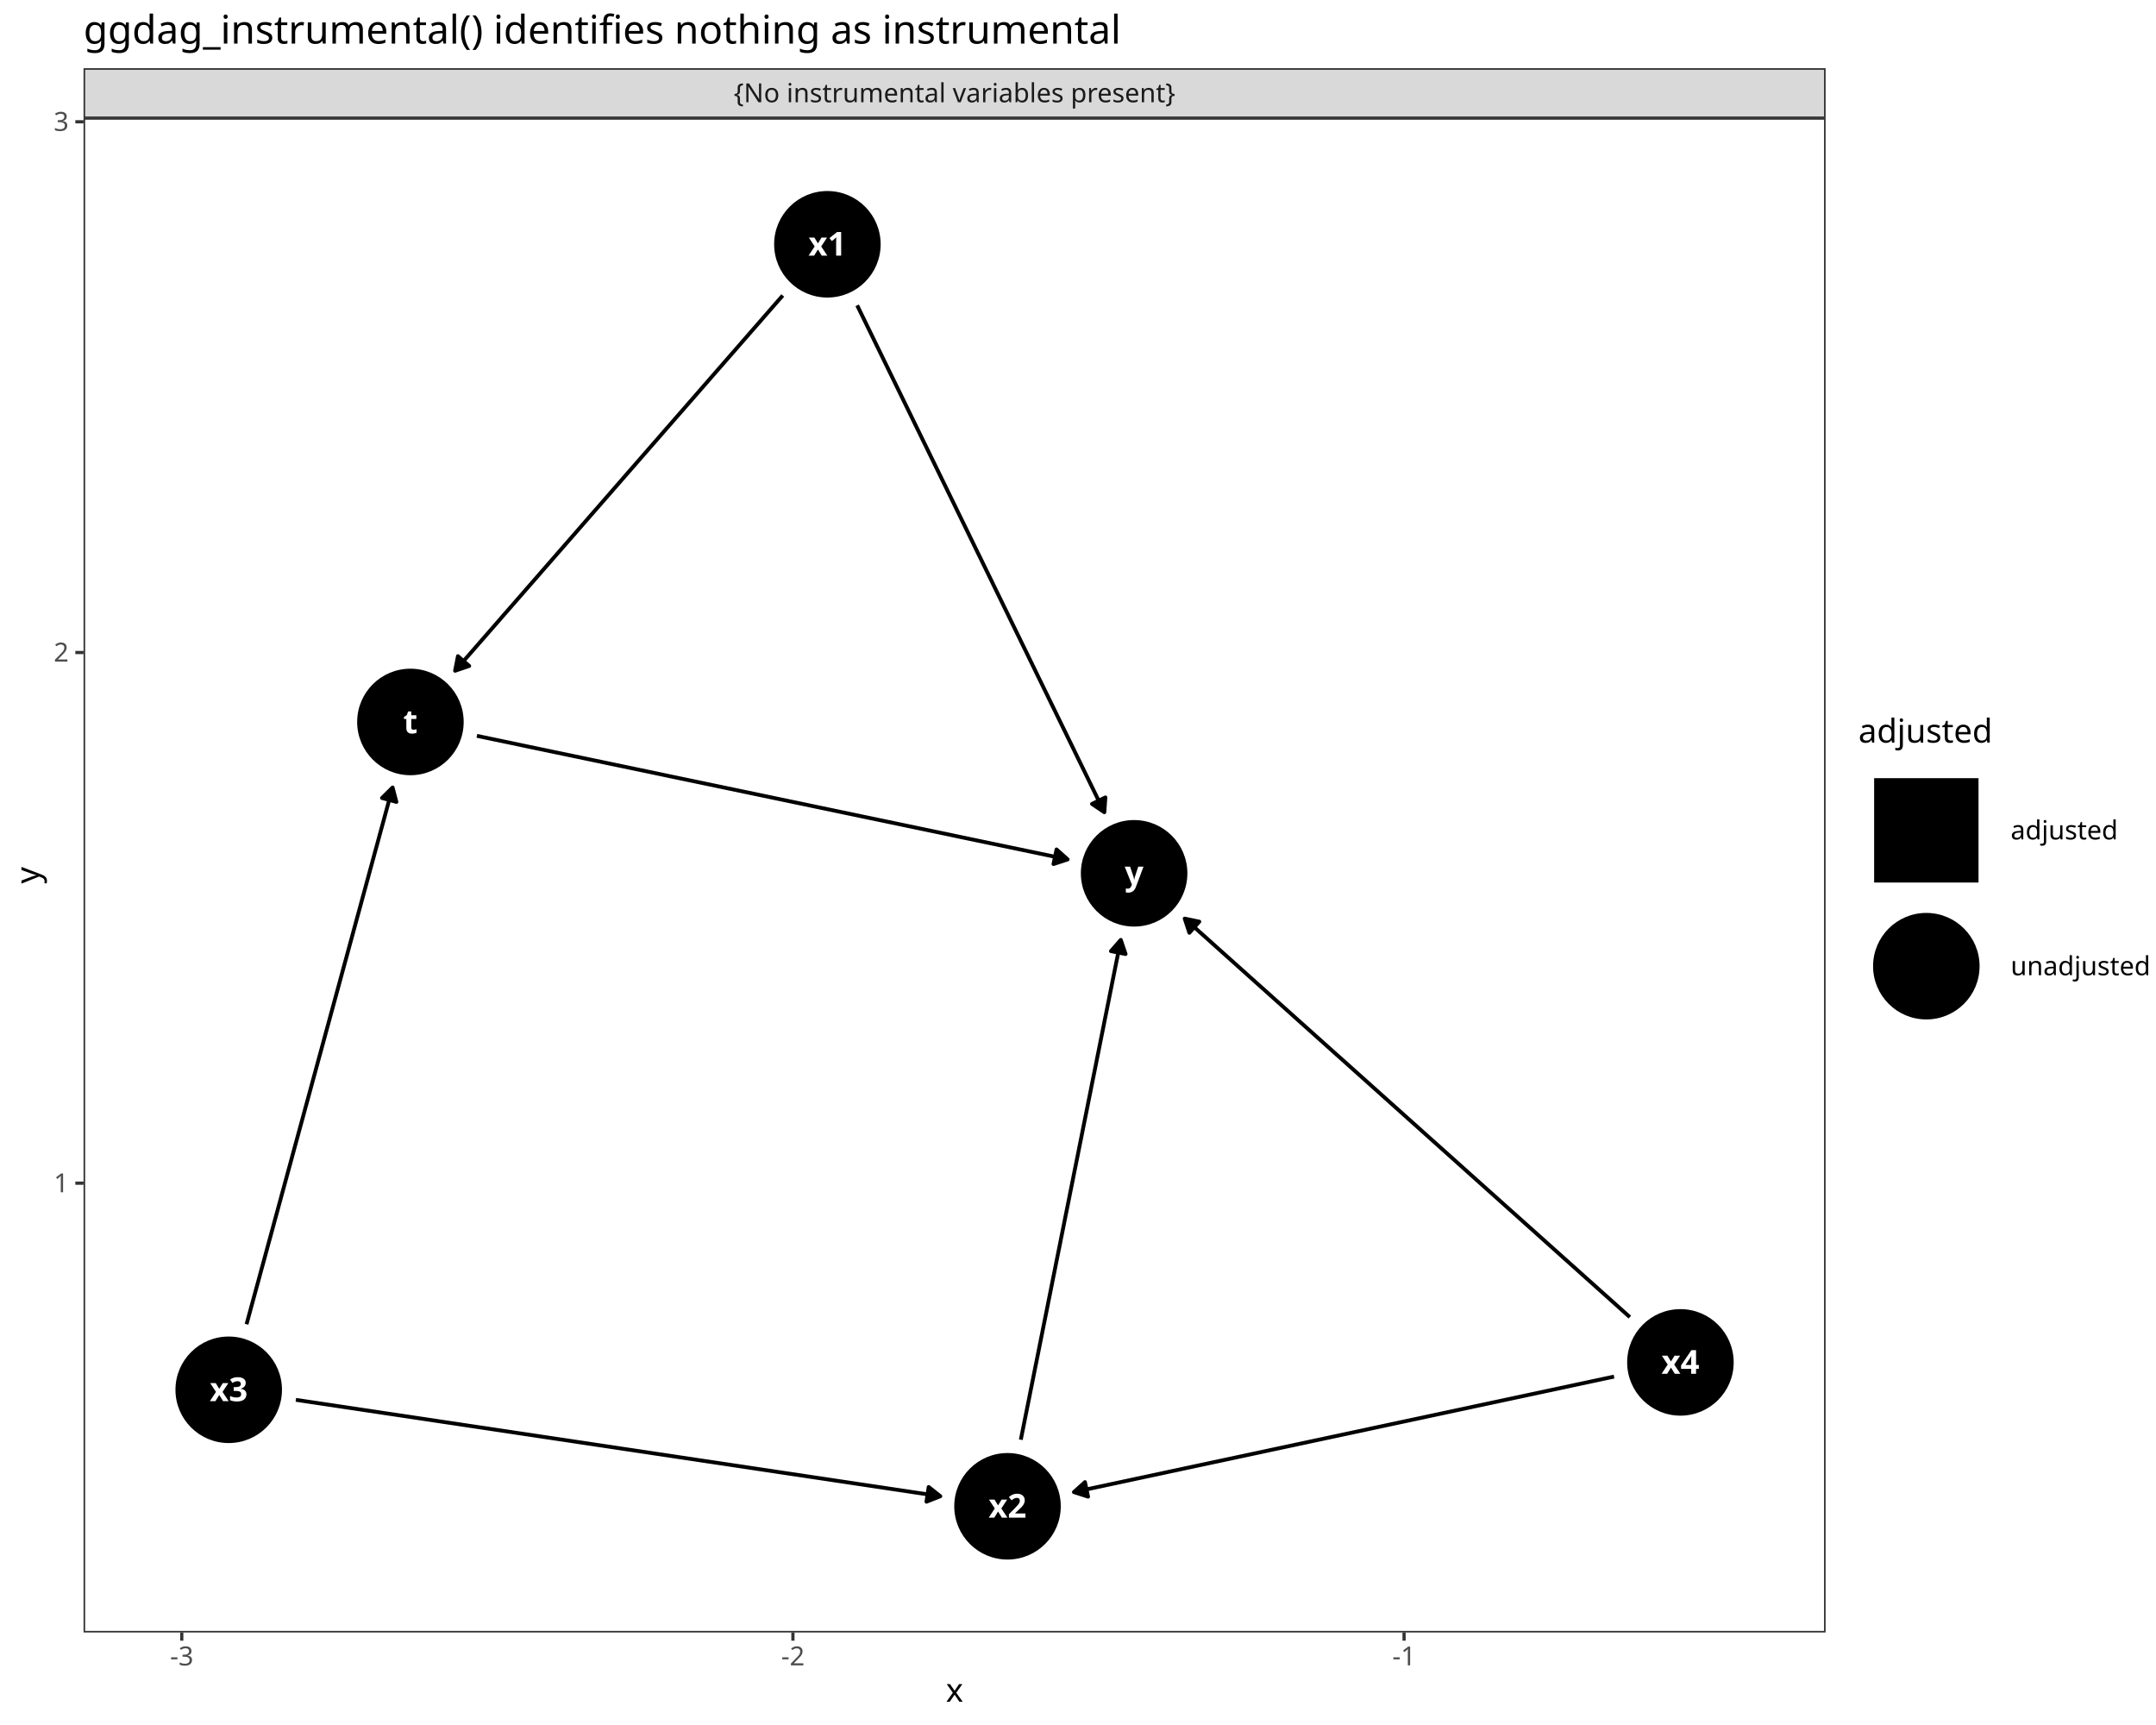
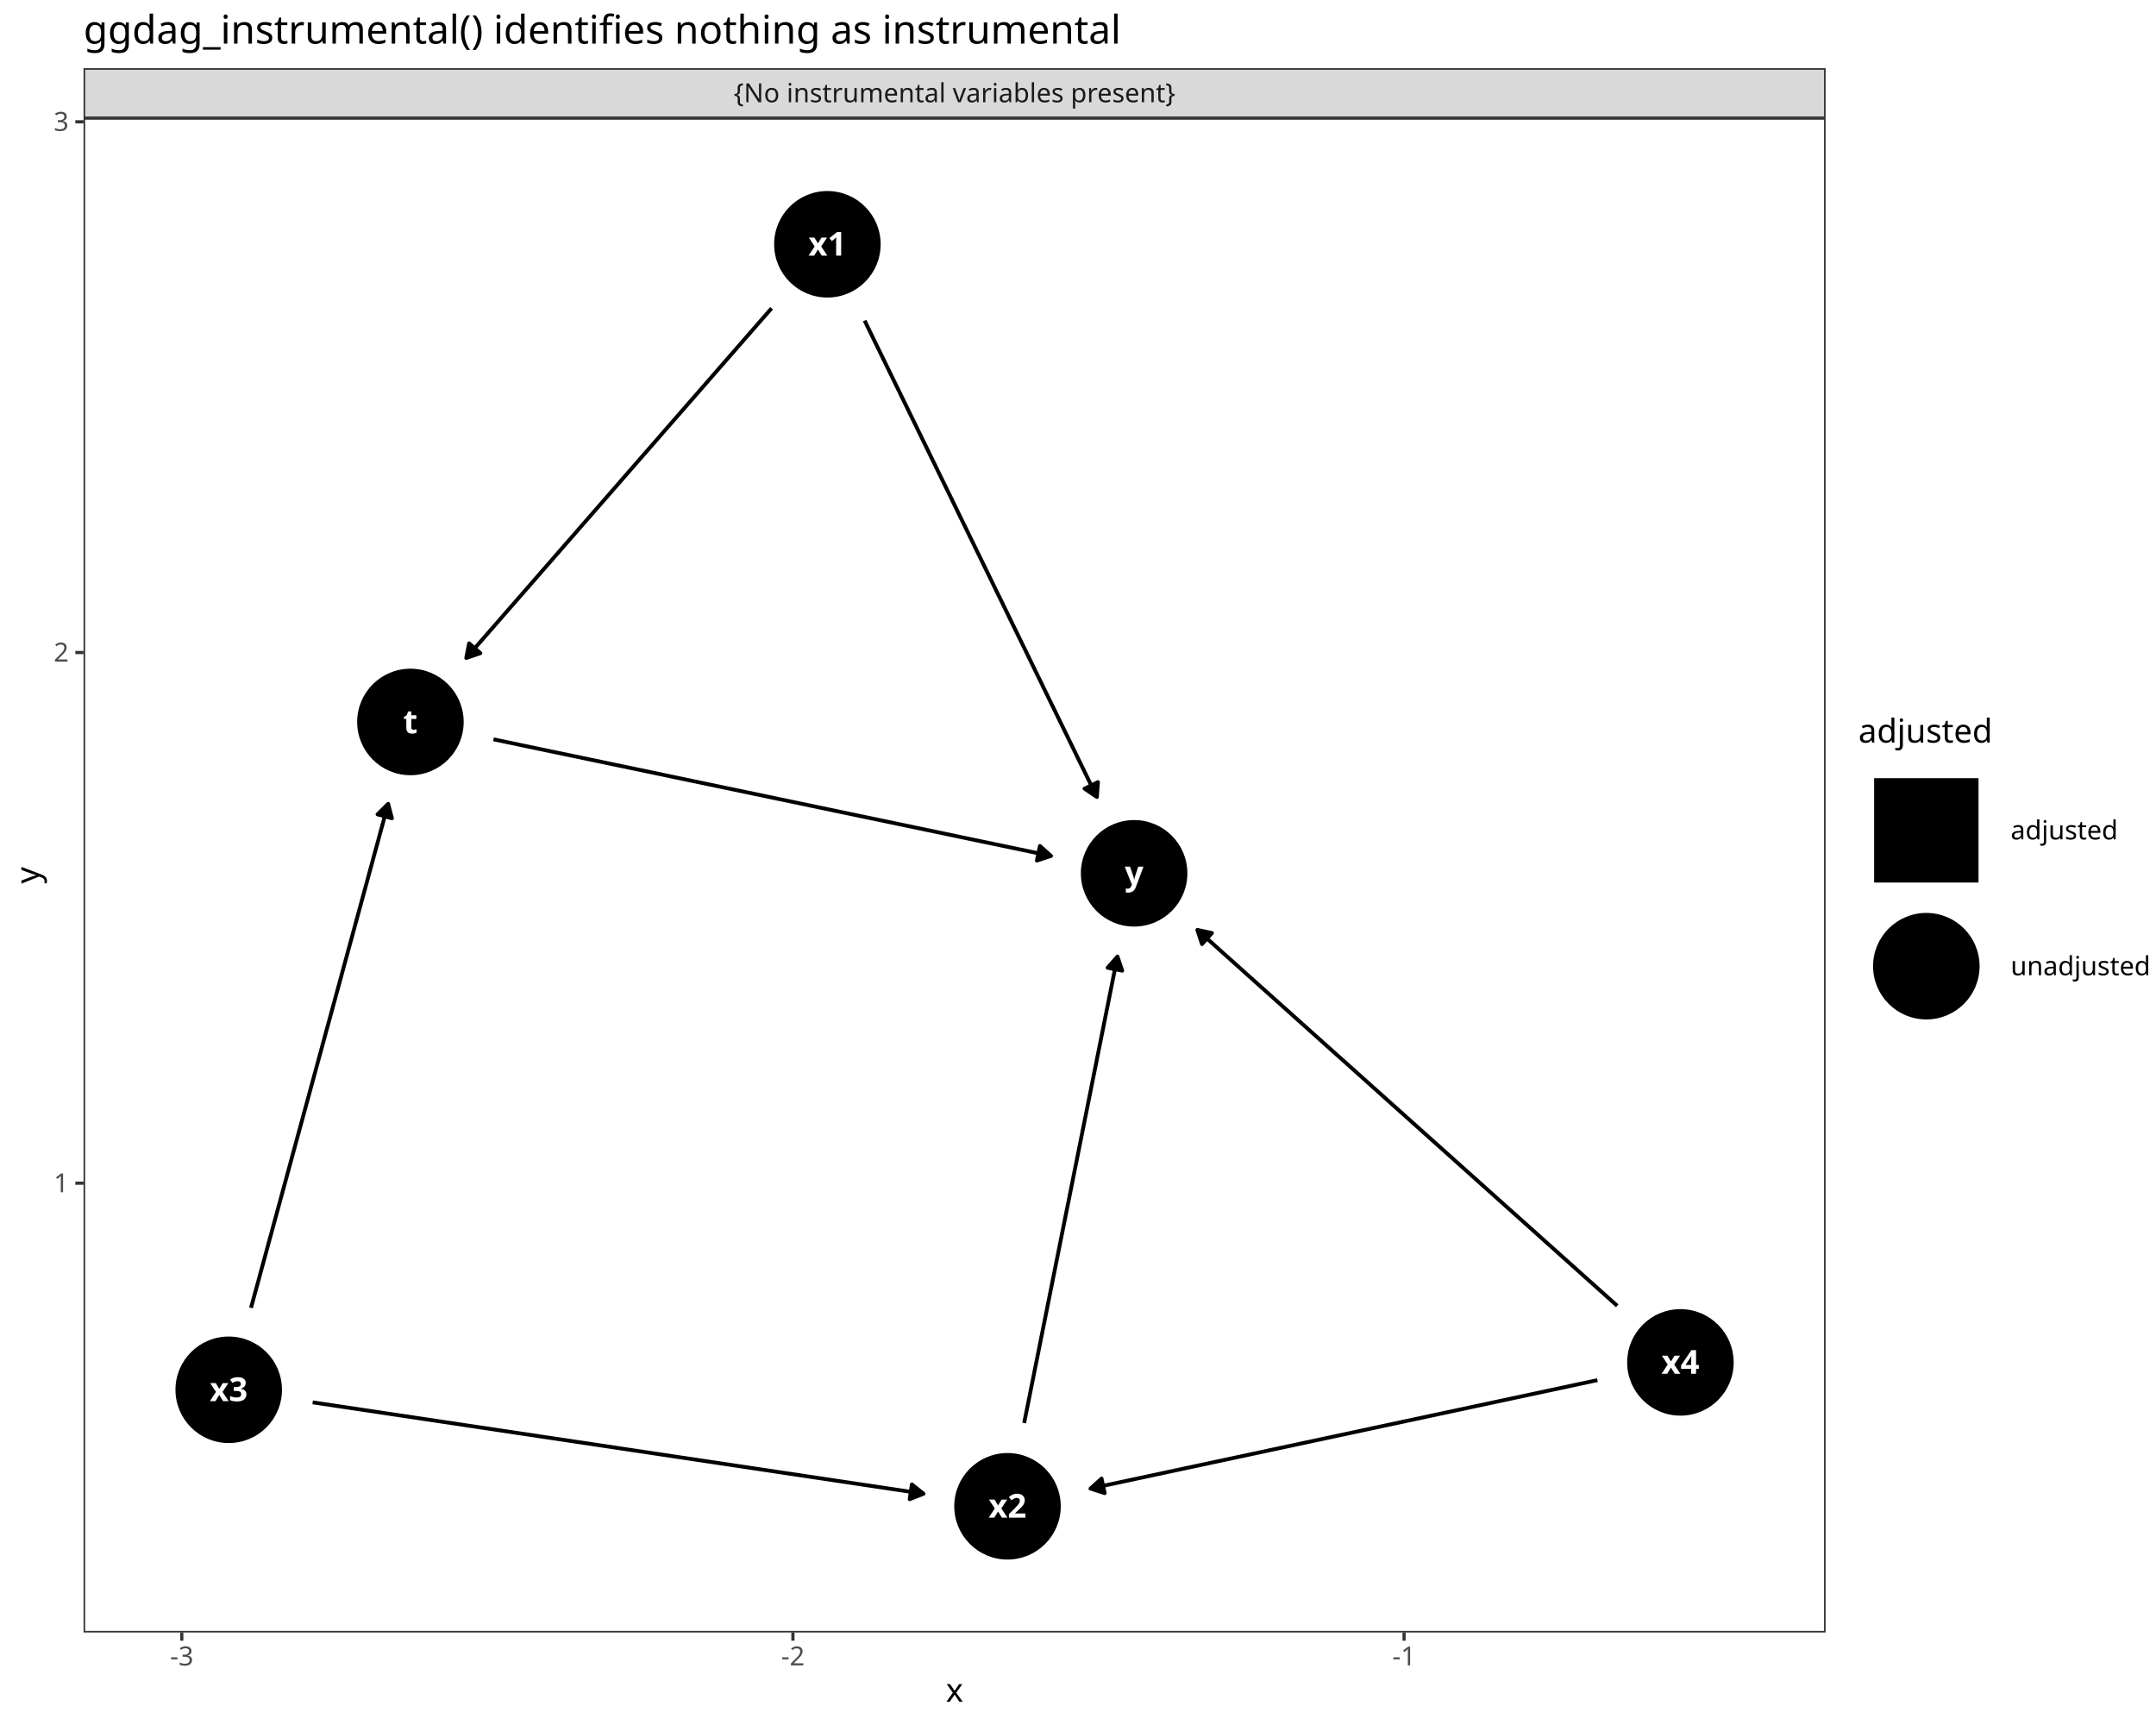
<svg xmlns="http://www.w3.org/2000/svg" class="svglite" data-engine-version="2.0" width="720.00pt" height="576.00pt" viewBox="0 0 720.00 576.00">
  <defs>
    <style type="text/css">
    .svglite line, .svglite polyline, .svglite polygon, .svglite path, .svglite rect, .svglite circle {
      fill: none;
      stroke: #000000;
      stroke-linecap: round;
      stroke-linejoin: round;
      stroke-miterlimit: 10.00;
    }
  </style>
  </defs>
  <rect width="100%" height="100%" style="stroke: none; fill: #FFFFFF;" />
  <defs>
    <clipPath id="cpMC4wMHw3MjAuMDB8MC4wMHw1NzYuMDA=">
      <rect x="0.00" y="0.00" width="720.00" height="576.00" />
    </clipPath>
  </defs>
  <g clip-path="url(#cpMC4wMHw3MjAuMDB8MC4wMHw1NzYuMDA=)">
    <rect x="0.00" y="0.00" width="720.00" height="576.00" style="stroke-width: 1.07; stroke: #FFFFFF; fill: #FFFFFF;" />
  </g>
  <defs>
    <clipPath id="cpMjcuOTB8NjA5LjY2fDM5LjQzfDU0NS4xMQ==">
      <rect x="27.90" y="39.43" width="581.77" height="505.68" />
    </clipPath>
  </defs>
  <g clip-path="url(#cpMjcuOTB8NjA5LjY2fDM5LjQzfDU0NS4xMQ==)">
    <rect x="27.90" y="39.43" width="581.77" height="505.68" style="stroke-width: 1.07; stroke: none; fill: #FFFFFF;" />
-     <polyline points="159.26,245.71 161.47,246.17 163.91,246.68 166.35,247.19 168.80,247.70 171.24,248.21 173.68,248.73 176.12,249.24 178.56,249.75 181.00,250.26 183.44,250.77 185.88,251.28 188.32,251.79 190.77,252.30 193.21,252.81 195.65,253.32 198.09,253.83 200.53,254.34 202.97,254.85 205.41,255.36 207.85,255.87 210.30,256.38 212.74,256.89 215.18,257.40 217.62,257.91 220.06,258.42 222.50,258.94 224.94,259.45 227.38,259.96 229.83,260.47 232.27,260.98 234.71,261.49 237.15,262.00 239.59,262.51 242.03,263.02 244.47,263.53 246.91,264.04 249.35,264.55 251.80,265.06 254.24,265.57 256.68,266.08 259.12,266.59 261.56,267.10 264.00,267.61 266.44,268.12 268.88,268.63 271.33,269.15 273.77,269.66 276.21,270.17 278.65,270.68 281.09,271.19 283.53,271.70 285.97,272.21 288.41,272.72 290.86,273.23 293.30,273.74 295.74,274.25 298.18,274.76 300.62,275.27 303.06,275.78 305.50,276.29 307.94,276.80 310.38,277.31 312.83,277.82 315.27,278.33 317.71,278.84 320.15,279.36 322.59,279.87 325.03,280.38 327.47,280.89 329.91,281.40 332.36,281.91 334.80,282.42 337.24,282.93 339.68,283.44 342.12,283.95 344.56,284.46 347.00,284.97 349.44,285.48 351.89,285.99 354.33,286.50 356.54,286.97 " style="stroke-width: 1.28; stroke-linecap: butt;" />
-     <polygon points="351.81,288.52 356.54,286.97 352.83,283.64 " style="stroke-width: 1.28; stroke-linecap: butt; fill: #000000;" />
-     <polyline points="261.40,98.66 260.84,99.30 259.43,100.91 258.02,102.52 256.62,104.13 255.21,105.74 253.81,107.35 252.40,108.96 250.99,110.57 249.59,112.18 248.18,113.79 246.77,115.41 245.37,117.02 243.96,118.63 242.55,120.24 241.15,121.85 239.74,123.46 238.33,125.07 236.93,126.68 235.52,128.29 234.11,129.91 232.71,131.52 231.30,133.13 229.89,134.74 228.49,136.35 227.08,137.96 225.67,139.57 224.27,141.18 222.86,142.79 221.45,144.40 220.05,146.02 218.64,147.63 217.23,149.24 215.83,150.85 214.42,152.46 213.01,154.07 211.61,155.68 210.20,157.29 208.79,158.90 207.39,160.51 205.98,162.13 204.57,163.74 203.17,165.35 201.76,166.96 200.36,168.57 198.95,170.18 197.54,171.79 196.14,173.40 194.73,175.01 193.32,176.63 191.92,178.24 190.51,179.85 189.10,181.46 187.70,183.07 186.29,184.68 184.88,186.29 183.48,187.90 182.07,189.51 180.66,191.12 179.26,192.74 177.85,194.35 176.44,195.96 175.04,197.57 173.63,199.18 172.22,200.79 170.82,202.40 169.41,204.01 168.00,205.62 166.60,207.24 165.19,208.85 163.78,210.46 162.38,212.07 160.97,213.68 159.56,215.29 158.16,216.90 156.75,218.51 155.34,220.12 153.94,221.73 152.53,223.35 151.97,223.98 " style="stroke-width: 1.28; stroke-linecap: butt;" />
-     <polygon points="152.93,219.10 151.97,223.98 156.69,222.37 " style="stroke-width: 1.28; stroke-linecap: butt; fill: #000000;" />
-     <polyline points="286.25,101.96 286.66,102.79 287.69,104.91 288.73,107.03 289.76,109.15 290.80,111.28 291.83,113.40 292.86,115.52 293.90,117.64 294.93,119.76 295.97,121.88 297.00,124.00 298.04,126.13 299.07,128.25 300.11,130.37 301.14,132.49 302.18,134.61 303.21,136.73 304.25,138.86 305.28,140.98 306.31,143.10 307.35,145.22 308.38,147.34 309.42,149.46 310.45,151.58 311.49,153.71 312.52,155.83 313.56,157.95 314.59,160.07 315.63,162.19 316.66,164.31 317.70,166.44 318.73,168.56 319.76,170.68 320.80,172.80 321.83,174.92 322.87,177.04 323.90,179.17 324.94,181.29 325.97,183.41 327.01,185.53 328.04,187.65 329.08,189.77 330.11,191.89 331.15,194.02 332.18,196.14 333.21,198.26 334.25,200.38 335.28,202.50 336.32,204.62 337.35,206.75 338.39,208.87 339.42,210.99 340.46,213.11 341.49,215.23 342.53,217.35 343.56,219.47 344.60,221.60 345.63,223.72 346.66,225.84 347.70,227.96 348.73,230.08 349.77,232.20 350.80,234.33 351.84,236.45 352.87,238.57 353.91,240.69 354.94,242.81 355.98,244.93 357.01,247.05 358.05,249.18 359.08,251.30 360.11,253.42 361.15,255.54 362.18,257.66 363.22,259.78 364.25,261.91 365.29,264.03 366.32,266.15 367.36,268.27 368.39,270.39 368.80,271.22 " style="stroke-width: 1.28; stroke-linecap: butt;" />
-     <polygon points="364.67,268.44 368.80,271.22 369.15,266.26 " style="stroke-width: 1.28; stroke-linecap: butt; fill: #000000;" />
-     <polyline points="340.90,480.74 341.15,479.49 341.58,477.35 342.01,475.22 342.43,473.08 342.86,470.95 343.29,468.81 343.72,466.68 344.14,464.54 344.57,462.41 345.00,460.27 345.42,458.14 345.85,456.00 346.28,453.87 346.71,451.73 347.13,449.60 347.56,447.46 347.99,445.33 348.41,443.19 348.84,441.06 349.27,438.92 349.70,436.79 350.12,434.65 350.55,432.52 350.98,430.38 351.40,428.25 351.83,426.11 352.26,423.98 352.68,421.84 353.11,419.71 353.54,417.57 353.97,415.44 354.39,413.30 354.82,411.17 355.25,409.03 355.67,406.90 356.10,404.76 356.53,402.63 356.96,400.49 357.38,398.36 357.81,396.22 358.24,394.09 358.66,391.95 359.09,389.82 359.52,387.68 359.95,385.55 360.37,383.41 360.80,381.28 361.23,379.14 361.65,377.01 362.08,374.87 362.51,372.74 362.94,370.60 363.36,368.47 363.79,366.33 364.22,364.20 364.64,362.06 365.07,359.93 365.50,357.79 365.93,355.66 366.35,353.52 366.78,351.39 367.21,349.25 367.63,347.12 368.06,344.98 368.49,342.85 368.91,340.71 369.34,338.58 369.77,336.44 370.20,334.31 370.62,332.17 371.05,330.04 371.48,327.90 371.90,325.77 372.33,323.63 372.76,321.50 373.19,319.36 373.61,317.23 374.04,315.09 374.29,313.84 " style="stroke-width: 1.28; stroke-linecap: butt;" />
-     <polygon points="375.89,318.56 374.29,313.84 371.00,317.59 " style="stroke-width: 1.28; stroke-linecap: butt; fill: #000000;" />
-     <polyline points="82.33,442.18 82.51,441.54 83.12,439.29 83.73,437.04 84.35,434.78 84.96,432.53 85.57,430.28 86.19,428.03 86.80,425.77 87.41,423.52 88.03,421.27 88.64,419.02 89.25,416.76 89.86,414.51 90.48,412.26 91.09,410.01 91.70,407.75 92.32,405.50 92.93,403.25 93.54,401.00 94.15,398.74 94.77,396.49 95.38,394.24 95.99,391.99 96.61,389.73 97.22,387.48 97.83,385.23 98.44,382.98 99.06,380.72 99.67,378.47 100.28,376.22 100.90,373.97 101.51,371.71 102.12,369.46 102.74,367.21 103.35,364.96 103.96,362.70 104.57,360.45 105.19,358.20 105.80,355.95 106.41,353.69 107.03,351.44 107.64,349.19 108.25,346.94 108.86,344.68 109.48,342.43 110.09,340.18 110.70,337.93 111.32,335.67 111.93,333.42 112.54,331.17 113.16,328.92 113.77,326.66 114.38,324.41 114.99,322.16 115.61,319.91 116.22,317.65 116.83,315.40 117.45,313.15 118.06,310.90 118.67,308.64 119.28,306.39 119.90,304.14 120.51,301.89 121.12,299.63 121.74,297.38 122.35,295.13 122.96,292.88 123.57,290.62 124.19,288.37 124.80,286.12 125.41,283.87 126.03,281.61 126.64,279.36 127.25,277.11 127.87,274.86 128.48,272.60 129.09,270.35 129.70,268.10 130.32,265.85 130.93,263.59 131.11,262.95 " style="stroke-width: 1.28; stroke-linecap: butt;" />
-     <polygon points="132.38,267.77 131.11,262.95 127.57,266.46 " style="stroke-width: 1.28; stroke-linecap: butt; fill: #000000;" />
-     <polyline points="98.81,467.42 100.02,467.60 102.65,468.00 105.28,468.39 107.90,468.78 110.53,469.17 113.16,469.57 115.78,469.96 118.41,470.35 121.04,470.75 123.67,471.14 126.29,471.53 128.92,471.93 131.55,472.32 134.17,472.71 136.80,473.10 139.43,473.50 142.06,473.89 144.68,474.28 147.31,474.68 149.94,475.07 152.56,475.46 155.19,475.86 157.82,476.25 160.44,476.64 163.07,477.03 165.70,477.43 168.33,477.82 170.95,478.21 173.58,478.61 176.21,479.00 178.83,479.39 181.46,479.79 184.09,480.18 186.71,480.57 189.34,480.96 191.97,481.36 194.60,481.75 197.22,482.14 199.85,482.54 202.48,482.93 205.10,483.32 207.73,483.72 210.36,484.11 212.98,484.50 215.61,484.89 218.24,485.29 220.87,485.68 223.49,486.07 226.12,486.47 228.75,486.86 231.37,487.25 234.00,487.65 236.63,488.04 239.26,488.43 241.88,488.82 244.51,489.22 247.14,489.61 249.76,490.00 252.39,490.40 255.02,490.79 257.64,491.18 260.27,491.58 262.90,491.97 265.53,492.36 268.15,492.75 270.78,493.15 273.41,493.54 276.03,493.93 278.66,494.33 281.29,494.72 283.91,495.11 286.54,495.51 289.17,495.90 291.80,496.29 294.42,496.68 297.05,497.08 299.68,497.47 302.30,497.86 304.93,498.26 307.56,498.65 310.18,499.04 312.81,499.44 314.03,499.62 " style="stroke-width: 1.28; stroke-linecap: butt;" />
-     <polygon points="309.39,501.44 314.03,499.62 310.13,496.52 " style="stroke-width: 1.28; stroke-linecap: butt; fill: #000000;" />
-     <polyline points="539.01,459.67 538.48,459.78 536.21,460.26 533.94,460.75 531.67,461.23 529.40,461.72 527.13,462.20 524.86,462.69 522.59,463.18 520.32,463.66 518.05,464.15 515.78,464.63 513.51,465.12 511.24,465.60 508.97,466.09 506.70,466.57 504.43,467.06 502.16,467.54 499.89,468.03 497.62,468.51 495.35,469.00 493.08,469.48 490.81,469.97 488.54,470.46 486.27,470.94 484.00,471.43 481.73,471.91 479.46,472.40 477.19,472.88 474.92,473.37 472.65,473.85 470.38,474.34 468.11,474.82 465.84,475.31 463.57,475.79 461.30,476.28 459.03,476.76 456.76,477.25 454.49,477.74 452.22,478.22 449.95,478.71 447.68,479.19 445.41,479.68 443.14,480.16 440.87,480.65 438.60,481.13 436.33,481.62 434.06,482.10 431.79,482.59 429.52,483.07 427.25,483.56 424.98,484.04 422.71,484.53 420.44,485.02 418.17,485.50 415.90,485.99 413.63,486.47 411.36,486.96 409.09,487.44 406.82,487.93 404.55,488.41 402.28,488.90 400.01,489.38 397.74,489.87 395.47,490.35 393.20,490.84 390.93,491.32 388.66,491.81 386.39,492.30 384.12,492.78 381.85,493.27 379.58,493.75 377.31,494.24 375.04,494.72 372.77,495.21 370.50,495.69 368.23,496.18 365.96,496.66 363.69,497.15 361.42,497.63 359.15,498.12 358.63,498.23 " style="stroke-width: 1.28; stroke-linecap: butt;" />
-     <polygon points="362.33,494.89 358.63,498.23 363.37,499.76 " style="stroke-width: 1.28; stroke-linecap: butt; fill: #000000;" />
-     <polyline points="544.29,439.80 542.75,438.43 540.91,436.78 539.07,435.13 537.23,433.48 535.38,431.83 533.54,430.18 531.70,428.53 529.85,426.88 528.01,425.23 526.17,423.58 524.33,421.93 522.48,420.28 520.64,418.63 518.80,416.98 516.95,415.33 515.11,413.68 513.27,412.03 511.43,410.38 509.58,408.73 507.74,407.08 505.90,405.43 504.05,403.79 502.21,402.14 500.37,400.49 498.53,398.84 496.68,397.19 494.84,395.54 493.00,393.89 491.15,392.24 489.31,390.59 487.47,388.94 485.63,387.29 483.78,385.64 481.94,383.99 480.10,382.34 478.25,380.69 476.41,379.04 474.57,377.39 472.73,375.74 470.88,374.09 469.04,372.44 467.20,370.79 465.35,369.14 463.51,367.49 461.67,365.84 459.83,364.19 457.98,362.54 456.14,360.89 454.30,359.24 452.45,357.59 450.61,355.94 448.77,354.29 446.92,352.65 445.08,351.00 443.24,349.35 441.40,347.70 439.55,346.05 437.71,344.40 435.87,342.75 434.02,341.10 432.18,339.45 430.34,337.80 428.50,336.15 426.65,334.50 424.81,332.85 422.97,331.20 421.12,329.55 419.28,327.90 417.44,326.25 415.60,324.60 413.75,322.95 411.91,321.30 410.07,319.65 408.22,318.00 406.38,316.35 404.54,314.70 402.70,313.05 400.85,311.40 399.01,309.75 397.17,308.10 395.63,306.73 " style="stroke-width: 1.28; stroke-linecap: butt;" />
-     <polygon points="400.51,307.75 395.63,306.73 397.19,311.47 " style="stroke-width: 1.28; stroke-linecap: butt; fill: #000000;" />
+     <polyline points="164.81,246.87 166.35,247.19 168.80,247.70 171.24,248.21 173.68,248.73 176.12,249.24 178.56,249.75 181.00,250.26 183.44,250.77 185.88,251.28 188.32,251.79 190.77,252.30 193.21,252.81 195.65,253.32 198.09,253.83 200.53,254.34 202.97,254.85 205.41,255.36 207.85,255.87 210.30,256.38 212.74,256.89 215.18,257.40 217.62,257.91 220.06,258.42 222.50,258.94 224.94,259.45 227.38,259.96 229.83,260.47 232.27,260.98 234.71,261.49 237.15,262.00 239.59,262.51 242.03,263.02 244.47,263.53 246.91,264.04 249.35,264.55 251.80,265.06 254.24,265.57 256.68,266.08 259.12,266.59 261.56,267.10 264.00,267.61 266.44,268.12 268.88,268.63 271.33,269.15 273.77,269.66 276.21,270.17 278.65,270.68 281.09,271.19 283.53,271.70 285.97,272.21 288.41,272.72 290.86,273.23 293.30,273.74 295.74,274.25 298.18,274.76 300.62,275.27 303.06,275.78 305.50,276.29 307.94,276.80 310.38,277.31 312.83,277.82 315.27,278.33 317.71,278.84 320.15,279.36 322.59,279.87 325.03,280.38 327.47,280.89 329.91,281.40 332.36,281.91 334.80,282.42 337.24,282.93 339.68,283.44 342.12,283.95 344.56,284.46 347.00,284.97 349.44,285.48 350.99,285.81 " style="stroke-width: 1.28; stroke-linecap: butt;" />
+     <polygon points="346.26,287.36 350.99,285.81 347.28,282.48 " style="stroke-width: 1.28; stroke-linecap: butt; fill: #000000;" />
+     <polyline points="257.67,102.93 256.62,104.13 255.21,105.74 253.81,107.35 252.40,108.96 250.99,110.57 249.59,112.18 248.18,113.79 246.77,115.41 245.37,117.02 243.96,118.63 242.55,120.24 241.15,121.85 239.74,123.46 238.33,125.07 236.93,126.68 235.52,128.29 234.11,129.91 232.71,131.52 231.30,133.13 229.89,134.74 228.49,136.35 227.08,137.96 225.67,139.57 224.27,141.18 222.86,142.79 221.45,144.40 220.05,146.02 218.64,147.63 217.23,149.24 215.83,150.85 214.42,152.46 213.01,154.07 211.61,155.68 210.20,157.29 208.79,158.90 207.39,160.51 205.98,162.13 204.57,163.74 203.17,165.35 201.76,166.96 200.36,168.57 198.95,170.18 197.54,171.79 196.14,173.40 194.73,175.01 193.32,176.63 191.92,178.24 190.51,179.85 189.10,181.46 187.70,183.07 186.29,184.68 184.88,186.29 183.48,187.90 182.07,189.51 180.66,191.12 179.26,192.74 177.85,194.35 176.44,195.96 175.04,197.57 173.63,199.18 172.22,200.79 170.82,202.40 169.41,204.01 168.00,205.62 166.60,207.24 165.19,208.85 163.78,210.46 162.38,212.07 160.97,213.68 159.56,215.29 158.16,216.90 156.75,218.51 155.70,219.71 " style="stroke-width: 1.28; stroke-linecap: butt;" />
+     <polygon points="156.66,214.83 155.70,219.71 160.42,218.10 " style="stroke-width: 1.28; stroke-linecap: butt; fill: #000000;" />
+     <polyline points="288.74,107.05 289.76,109.15 290.80,111.28 291.83,113.40 292.86,115.52 293.90,117.64 294.93,119.76 295.97,121.88 297.00,124.00 298.04,126.13 299.07,128.25 300.11,130.37 301.14,132.49 302.18,134.61 303.21,136.73 304.25,138.86 305.28,140.98 306.31,143.10 307.35,145.22 308.38,147.34 309.42,149.46 310.45,151.58 311.49,153.71 312.52,155.83 313.56,157.95 314.59,160.07 315.63,162.19 316.66,164.31 317.70,166.44 318.73,168.56 319.76,170.68 320.80,172.80 321.83,174.92 322.87,177.04 323.90,179.17 324.94,181.29 325.97,183.41 327.01,185.53 328.04,187.65 329.08,189.77 330.11,191.89 331.15,194.02 332.18,196.14 333.21,198.26 334.25,200.38 335.28,202.50 336.32,204.62 337.35,206.75 338.39,208.87 339.42,210.99 340.46,213.11 341.49,215.23 342.53,217.35 343.56,219.47 344.60,221.60 345.63,223.72 346.66,225.84 347.70,227.96 348.73,230.08 349.77,232.20 350.80,234.33 351.84,236.45 352.87,238.57 353.91,240.69 354.94,242.81 355.98,244.93 357.01,247.05 358.05,249.18 359.08,251.30 360.11,253.42 361.15,255.54 362.18,257.66 363.22,259.78 364.25,261.91 365.29,264.03 366.31,266.13 " style="stroke-width: 1.28; stroke-linecap: butt;" />
+     <polygon points="362.18,263.34 366.31,266.13 366.66,261.16 " style="stroke-width: 1.28; stroke-linecap: butt; fill: #000000;" />
+     <polyline points="342.02,475.18 342.43,473.08 342.86,470.95 343.29,468.81 343.72,466.68 344.14,464.54 344.57,462.41 345.00,460.27 345.42,458.14 345.85,456.00 346.28,453.87 346.71,451.73 347.13,449.60 347.56,447.46 347.99,445.33 348.41,443.19 348.84,441.06 349.27,438.92 349.70,436.79 350.12,434.65 350.55,432.52 350.98,430.38 351.40,428.25 351.83,426.11 352.26,423.98 352.68,421.84 353.11,419.71 353.54,417.57 353.97,415.44 354.39,413.30 354.82,411.17 355.25,409.03 355.67,406.90 356.10,404.76 356.53,402.63 356.96,400.49 357.38,398.36 357.81,396.22 358.24,394.09 358.66,391.95 359.09,389.82 359.52,387.68 359.95,385.55 360.37,383.41 360.80,381.28 361.23,379.14 361.65,377.01 362.08,374.87 362.51,372.74 362.94,370.60 363.36,368.47 363.79,366.33 364.22,364.20 364.64,362.06 365.07,359.93 365.50,357.79 365.93,355.66 366.35,353.52 366.78,351.39 367.21,349.25 367.63,347.12 368.06,344.98 368.49,342.85 368.91,340.71 369.34,338.58 369.77,336.44 370.20,334.31 370.62,332.17 371.05,330.04 371.48,327.90 371.90,325.77 372.33,323.63 372.76,321.50 373.18,319.40 " style="stroke-width: 1.28; stroke-linecap: butt;" />
+     <polygon points="374.77,324.12 373.18,319.40 369.89,323.14 " style="stroke-width: 1.28; stroke-linecap: butt; fill: #000000;" />
+     <polyline points="83.82,436.71 84.35,434.78 84.96,432.53 85.57,430.28 86.19,428.03 86.80,425.77 87.41,423.52 88.03,421.27 88.64,419.02 89.25,416.76 89.86,414.51 90.48,412.26 91.09,410.01 91.70,407.75 92.32,405.50 92.93,403.25 93.54,401.00 94.15,398.74 94.77,396.49 95.38,394.24 95.99,391.99 96.61,389.73 97.22,387.48 97.83,385.23 98.44,382.98 99.06,380.72 99.67,378.47 100.28,376.22 100.90,373.97 101.51,371.71 102.12,369.46 102.74,367.21 103.35,364.96 103.96,362.70 104.57,360.45 105.19,358.20 105.80,355.95 106.41,353.69 107.03,351.44 107.64,349.19 108.25,346.94 108.86,344.68 109.48,342.43 110.09,340.18 110.70,337.93 111.32,335.67 111.93,333.42 112.54,331.17 113.16,328.92 113.77,326.66 114.38,324.41 114.99,322.16 115.61,319.91 116.22,317.65 116.83,315.40 117.45,313.15 118.06,310.90 118.67,308.64 119.28,306.39 119.90,304.14 120.51,301.89 121.12,299.63 121.74,297.38 122.35,295.13 122.96,292.88 123.57,290.62 124.19,288.37 124.80,286.12 125.41,283.87 126.03,281.61 126.64,279.36 127.25,277.11 127.87,274.86 128.48,272.60 129.09,270.35 129.62,268.42 " style="stroke-width: 1.28; stroke-linecap: butt;" />
+     <polygon points="130.89,273.24 129.62,268.42 126.08,271.93 " style="stroke-width: 1.28; stroke-linecap: butt; fill: #000000;" />
+     <polyline points="104.41,468.26 105.28,468.39 107.90,468.78 110.53,469.17 113.16,469.57 115.78,469.96 118.41,470.35 121.04,470.75 123.67,471.14 126.29,471.53 128.92,471.93 131.55,472.32 134.17,472.71 136.80,473.10 139.43,473.50 142.06,473.89 144.68,474.28 147.31,474.68 149.94,475.07 152.56,475.46 155.19,475.86 157.82,476.25 160.44,476.64 163.07,477.03 165.70,477.43 168.33,477.82 170.95,478.21 173.58,478.61 176.21,479.00 178.83,479.39 181.46,479.79 184.09,480.18 186.71,480.57 189.34,480.96 191.97,481.36 194.60,481.75 197.22,482.14 199.85,482.54 202.48,482.93 205.10,483.32 207.73,483.72 210.36,484.11 212.98,484.50 215.61,484.89 218.24,485.29 220.87,485.68 223.49,486.07 226.12,486.47 228.75,486.86 231.37,487.25 234.00,487.65 236.63,488.04 239.26,488.43 241.88,488.82 244.51,489.22 247.14,489.61 249.76,490.00 252.39,490.40 255.02,490.79 257.64,491.18 260.27,491.58 262.90,491.97 265.53,492.36 268.15,492.75 270.78,493.15 273.41,493.54 276.03,493.93 278.66,494.33 281.29,494.72 283.91,495.11 286.54,495.51 289.17,495.90 291.80,496.29 294.42,496.68 297.05,497.08 299.68,497.47 302.30,497.86 304.93,498.26 307.56,498.65 308.42,498.78 " style="stroke-width: 1.28; stroke-linecap: butt;" />
+     <polygon points="303.79,500.60 308.42,498.78 304.52,495.68 " style="stroke-width: 1.28; stroke-linecap: butt; fill: #000000;" />
+     <polyline points="533.46,460.85 531.67,461.23 529.40,461.72 527.13,462.20 524.86,462.69 522.59,463.18 520.32,463.66 518.05,464.15 515.78,464.63 513.51,465.12 511.24,465.60 508.97,466.09 506.70,466.57 504.43,467.06 502.16,467.54 499.89,468.03 497.62,468.51 495.35,469.00 493.08,469.48 490.81,469.97 488.54,470.46 486.27,470.94 484.00,471.43 481.73,471.91 479.46,472.40 477.19,472.88 474.92,473.37 472.65,473.85 470.38,474.34 468.11,474.82 465.84,475.31 463.57,475.79 461.30,476.28 459.03,476.76 456.76,477.25 454.49,477.74 452.22,478.22 449.95,478.71 447.68,479.19 445.41,479.68 443.14,480.16 440.87,480.65 438.60,481.13 436.33,481.62 434.06,482.10 431.79,482.59 429.52,483.07 427.25,483.56 424.98,484.04 422.71,484.53 420.44,485.02 418.17,485.50 415.90,485.99 413.63,486.47 411.36,486.96 409.09,487.44 406.82,487.93 404.55,488.41 402.28,488.90 400.01,489.38 397.74,489.87 395.47,490.35 393.20,490.84 390.93,491.32 388.66,491.81 386.39,492.30 384.12,492.78 381.85,493.27 379.58,493.75 377.31,494.24 375.04,494.72 372.77,495.21 370.50,495.69 368.23,496.18 365.96,496.66 364.17,497.05 " style="stroke-width: 1.28; stroke-linecap: butt;" />
+     <polygon points="367.87,493.71 364.17,497.05 368.91,498.58 " style="stroke-width: 1.28; stroke-linecap: butt; fill: #000000;" />
+     <polyline points="540.06,436.02 539.07,435.13 537.23,433.48 535.38,431.83 533.54,430.18 531.70,428.53 529.85,426.88 528.01,425.23 526.17,423.58 524.33,421.93 522.48,420.28 520.64,418.63 518.80,416.98 516.95,415.33 515.11,413.68 513.27,412.03 511.43,410.38 509.58,408.73 507.74,407.08 505.90,405.43 504.05,403.79 502.21,402.14 500.37,400.49 498.53,398.84 496.68,397.19 494.84,395.54 493.00,393.89 491.15,392.24 489.31,390.59 487.47,388.94 485.63,387.29 483.78,385.64 481.94,383.99 480.10,382.34 478.25,380.69 476.41,379.04 474.57,377.39 472.73,375.74 470.88,374.09 469.04,372.44 467.20,370.79 465.35,369.14 463.51,367.49 461.67,365.84 459.83,364.19 457.98,362.54 456.14,360.89 454.30,359.24 452.45,357.59 450.61,355.94 448.77,354.29 446.92,352.65 445.08,351.00 443.24,349.35 441.40,347.70 439.55,346.05 437.71,344.40 435.87,342.75 434.02,341.10 432.18,339.45 430.34,337.80 428.50,336.15 426.65,334.50 424.81,332.85 422.97,331.20 421.12,329.55 419.28,327.90 417.44,326.25 415.60,324.60 413.75,322.95 411.91,321.30 410.07,319.65 408.22,318.00 406.38,316.35 404.54,314.70 402.70,313.05 400.85,311.40 399.86,310.51 " style="stroke-width: 1.28; stroke-linecap: butt;" />
+     <polygon points="404.73,311.54 399.86,310.51 401.41,315.25 " style="stroke-width: 1.28; stroke-linecap: butt; fill: #000000;" />
    <circle cx="137.06" cy="241.07" r="17.43" style="stroke-width: 0.71; fill: #000000;" />
    <circle cx="276.31" cy="81.57" r="17.43" style="stroke-width: 0.71; fill: #000000;" />
    <circle cx="336.46" cy="502.97" r="17.43" style="stroke-width: 0.71; fill: #000000;" />
    <circle cx="76.38" cy="464.07" r="17.43" style="stroke-width: 0.71; fill: #000000;" />
    <circle cx="561.18" cy="454.92" r="17.43" style="stroke-width: 0.71; fill: #000000;" />
    <circle cx="378.74" cy="291.61" r="17.43" style="stroke-width: 0.71; fill: #000000;" />
    <text x="137.06" y="244.87" text-anchor="middle" style="font-size: 11.04px; font-weight: bold; fill: #FFFFFF; font-family: sans;" textLength="3.07px" lengthAdjust="spacingAndGlyphs">t</text>
    <text x="276.31" y="85.37" text-anchor="middle" style="font-size: 11.04px; font-weight: bold; fill: #FFFFFF; font-family: sans;" textLength="11.66px" lengthAdjust="spacingAndGlyphs">x1</text>
    <text x="336.46" y="506.77" text-anchor="middle" style="font-size: 11.04px; font-weight: bold; fill: #FFFFFF; font-family: sans;" textLength="11.66px" lengthAdjust="spacingAndGlyphs">x2</text>
    <text x="76.38" y="467.86" text-anchor="middle" style="font-size: 11.04px; font-weight: bold; fill: #FFFFFF; font-family: sans;" textLength="11.66px" lengthAdjust="spacingAndGlyphs">x3</text>
    <text x="561.18" y="458.72" text-anchor="middle" style="font-size: 11.04px; font-weight: bold; fill: #FFFFFF; font-family: sans;" textLength="11.66px" lengthAdjust="spacingAndGlyphs">x4</text>
    <text x="378.74" y="295.41" text-anchor="middle" style="font-size: 11.04px; font-weight: bold; fill: #FFFFFF; font-family: sans;" textLength="5.52px" lengthAdjust="spacingAndGlyphs">y</text>
    <rect x="27.90" y="39.43" width="581.77" height="505.68" style="stroke-width: 1.07; stroke: #333333;" />
  </g>
  <g clip-path="url(#cpMC4wMHw3MjAuMDB8MC4wMHw1NzYuMDA=)">
</g>
  <defs>
    <clipPath id="cpMjcuOTB8NjA5LjY2fDIyLjc4fDM5LjQz">
      <rect x="27.90" y="22.78" width="581.77" height="16.65" />
    </clipPath>
  </defs>
  <g clip-path="url(#cpMjcuOTB8NjA5LjY2fDIyLjc4fDM5LjQz)">
    <rect x="27.90" y="22.78" width="581.77" height="16.65" style="stroke-width: 1.07; stroke: #333333; fill: #D9D9D9;" />
    <text x="318.78" y="34.14" text-anchor="middle" style="font-size: 8.80px; fill: #1A1A1A; font-family: sans;" textLength="136.98px" lengthAdjust="spacingAndGlyphs">{No instrumental variables present}</text>
  </g>
  <g clip-path="url(#cpMC4wMHw3MjAuMDB8MC4wMHw1NzYuMDA=)">
    <polyline points="60.70,547.85 60.70,545.11 " style="stroke-width: 1.07; stroke: #333333; stroke-linecap: butt;" />
    <polyline points="264.80,547.85 264.80,545.11 " style="stroke-width: 1.07; stroke: #333333; stroke-linecap: butt;" />
    <polyline points="468.89,547.85 468.89,545.11 " style="stroke-width: 1.07; stroke: #333333; stroke-linecap: butt;" />
    <text x="60.70" y="556.10" text-anchor="middle" style="font-size: 8.80px; fill: #4D4D4D; font-family: sans;" textLength="7.82px" lengthAdjust="spacingAndGlyphs">-3</text>
    <text x="264.80" y="556.10" text-anchor="middle" style="font-size: 8.80px; fill: #4D4D4D; font-family: sans;" textLength="7.82px" lengthAdjust="spacingAndGlyphs">-2</text>
    <text x="468.89" y="556.10" text-anchor="middle" style="font-size: 8.80px; fill: #4D4D4D; font-family: sans;" textLength="7.82px" lengthAdjust="spacingAndGlyphs">-1</text>
    <text x="22.97" y="398.11" text-anchor="end" style="font-size: 8.80px; fill: #4D4D4D; font-family: sans;" textLength="4.89px" lengthAdjust="spacingAndGlyphs">1</text>
    <text x="22.97" y="220.91" text-anchor="end" style="font-size: 8.80px; fill: #4D4D4D; font-family: sans;" textLength="4.89px" lengthAdjust="spacingAndGlyphs">2</text>
    <text x="22.97" y="43.70" text-anchor="end" style="font-size: 8.80px; fill: #4D4D4D; font-family: sans;" textLength="4.89px" lengthAdjust="spacingAndGlyphs">3</text>
    <polyline points="25.16,395.08 27.90,395.08 " style="stroke-width: 1.07; stroke: #333333; stroke-linecap: butt;" />
    <polyline points="25.16,217.88 27.90,217.88 " style="stroke-width: 1.07; stroke: #333333; stroke-linecap: butt;" />
    <polyline points="25.16,40.67 27.90,40.67 " style="stroke-width: 1.07; stroke: #333333; stroke-linecap: butt;" />
    <text x="318.78" y="568.24" text-anchor="middle" style="font-size: 11.00px; font-family: sans;" textLength="5.50px" lengthAdjust="spacingAndGlyphs">x</text>
    <text transform="translate(13.05,292.27) rotate(-90)" text-anchor="middle" style="font-size: 11.00px; font-family: sans;" textLength="5.50px" lengthAdjust="spacingAndGlyphs">y</text>
    <rect x="620.62" y="239.25" width="93.90" height="106.04" style="stroke-width: 1.07; stroke: none; fill: #FFFFFF;" />
    <text x="620.62" y="247.96" style="font-size: 11.00px; font-family: sans;" textLength="41.59px" lengthAdjust="spacingAndGlyphs">adjusted</text>
    <rect x="620.62" y="254.59" width="45.35" height="45.35" style="stroke-width: 1.07; stroke: none; fill: #FFFFFF;" />
    <polygon points="625.87,294.69 660.73,294.69 660.73,259.84 625.87,259.84 " style="stroke-width: 0.71; stroke: none; fill: #000000;" />
    <rect x="620.62" y="299.94" width="45.35" height="45.35" style="stroke-width: 1.07; stroke: none; fill: #FFFFFF;" />
    <circle cx="643.30" cy="322.62" r="17.43" style="stroke-width: 0.71; fill: #000000;" />
    <text x="671.46" y="280.29" style="font-size: 8.80px; font-family: sans;" textLength="33.27px" lengthAdjust="spacingAndGlyphs">adjusted</text>
    <text x="671.46" y="325.64" style="font-size: 8.80px; font-family: sans;" textLength="43.06px" lengthAdjust="spacingAndGlyphs">unadjusted</text>
    <text x="27.90" y="14.56" style="font-size: 13.20px; font-family: sans;" textLength="320.67px" lengthAdjust="spacingAndGlyphs">ggdag_instrumental() identifies nothing as instrumental</text>
  </g>
</svg>
